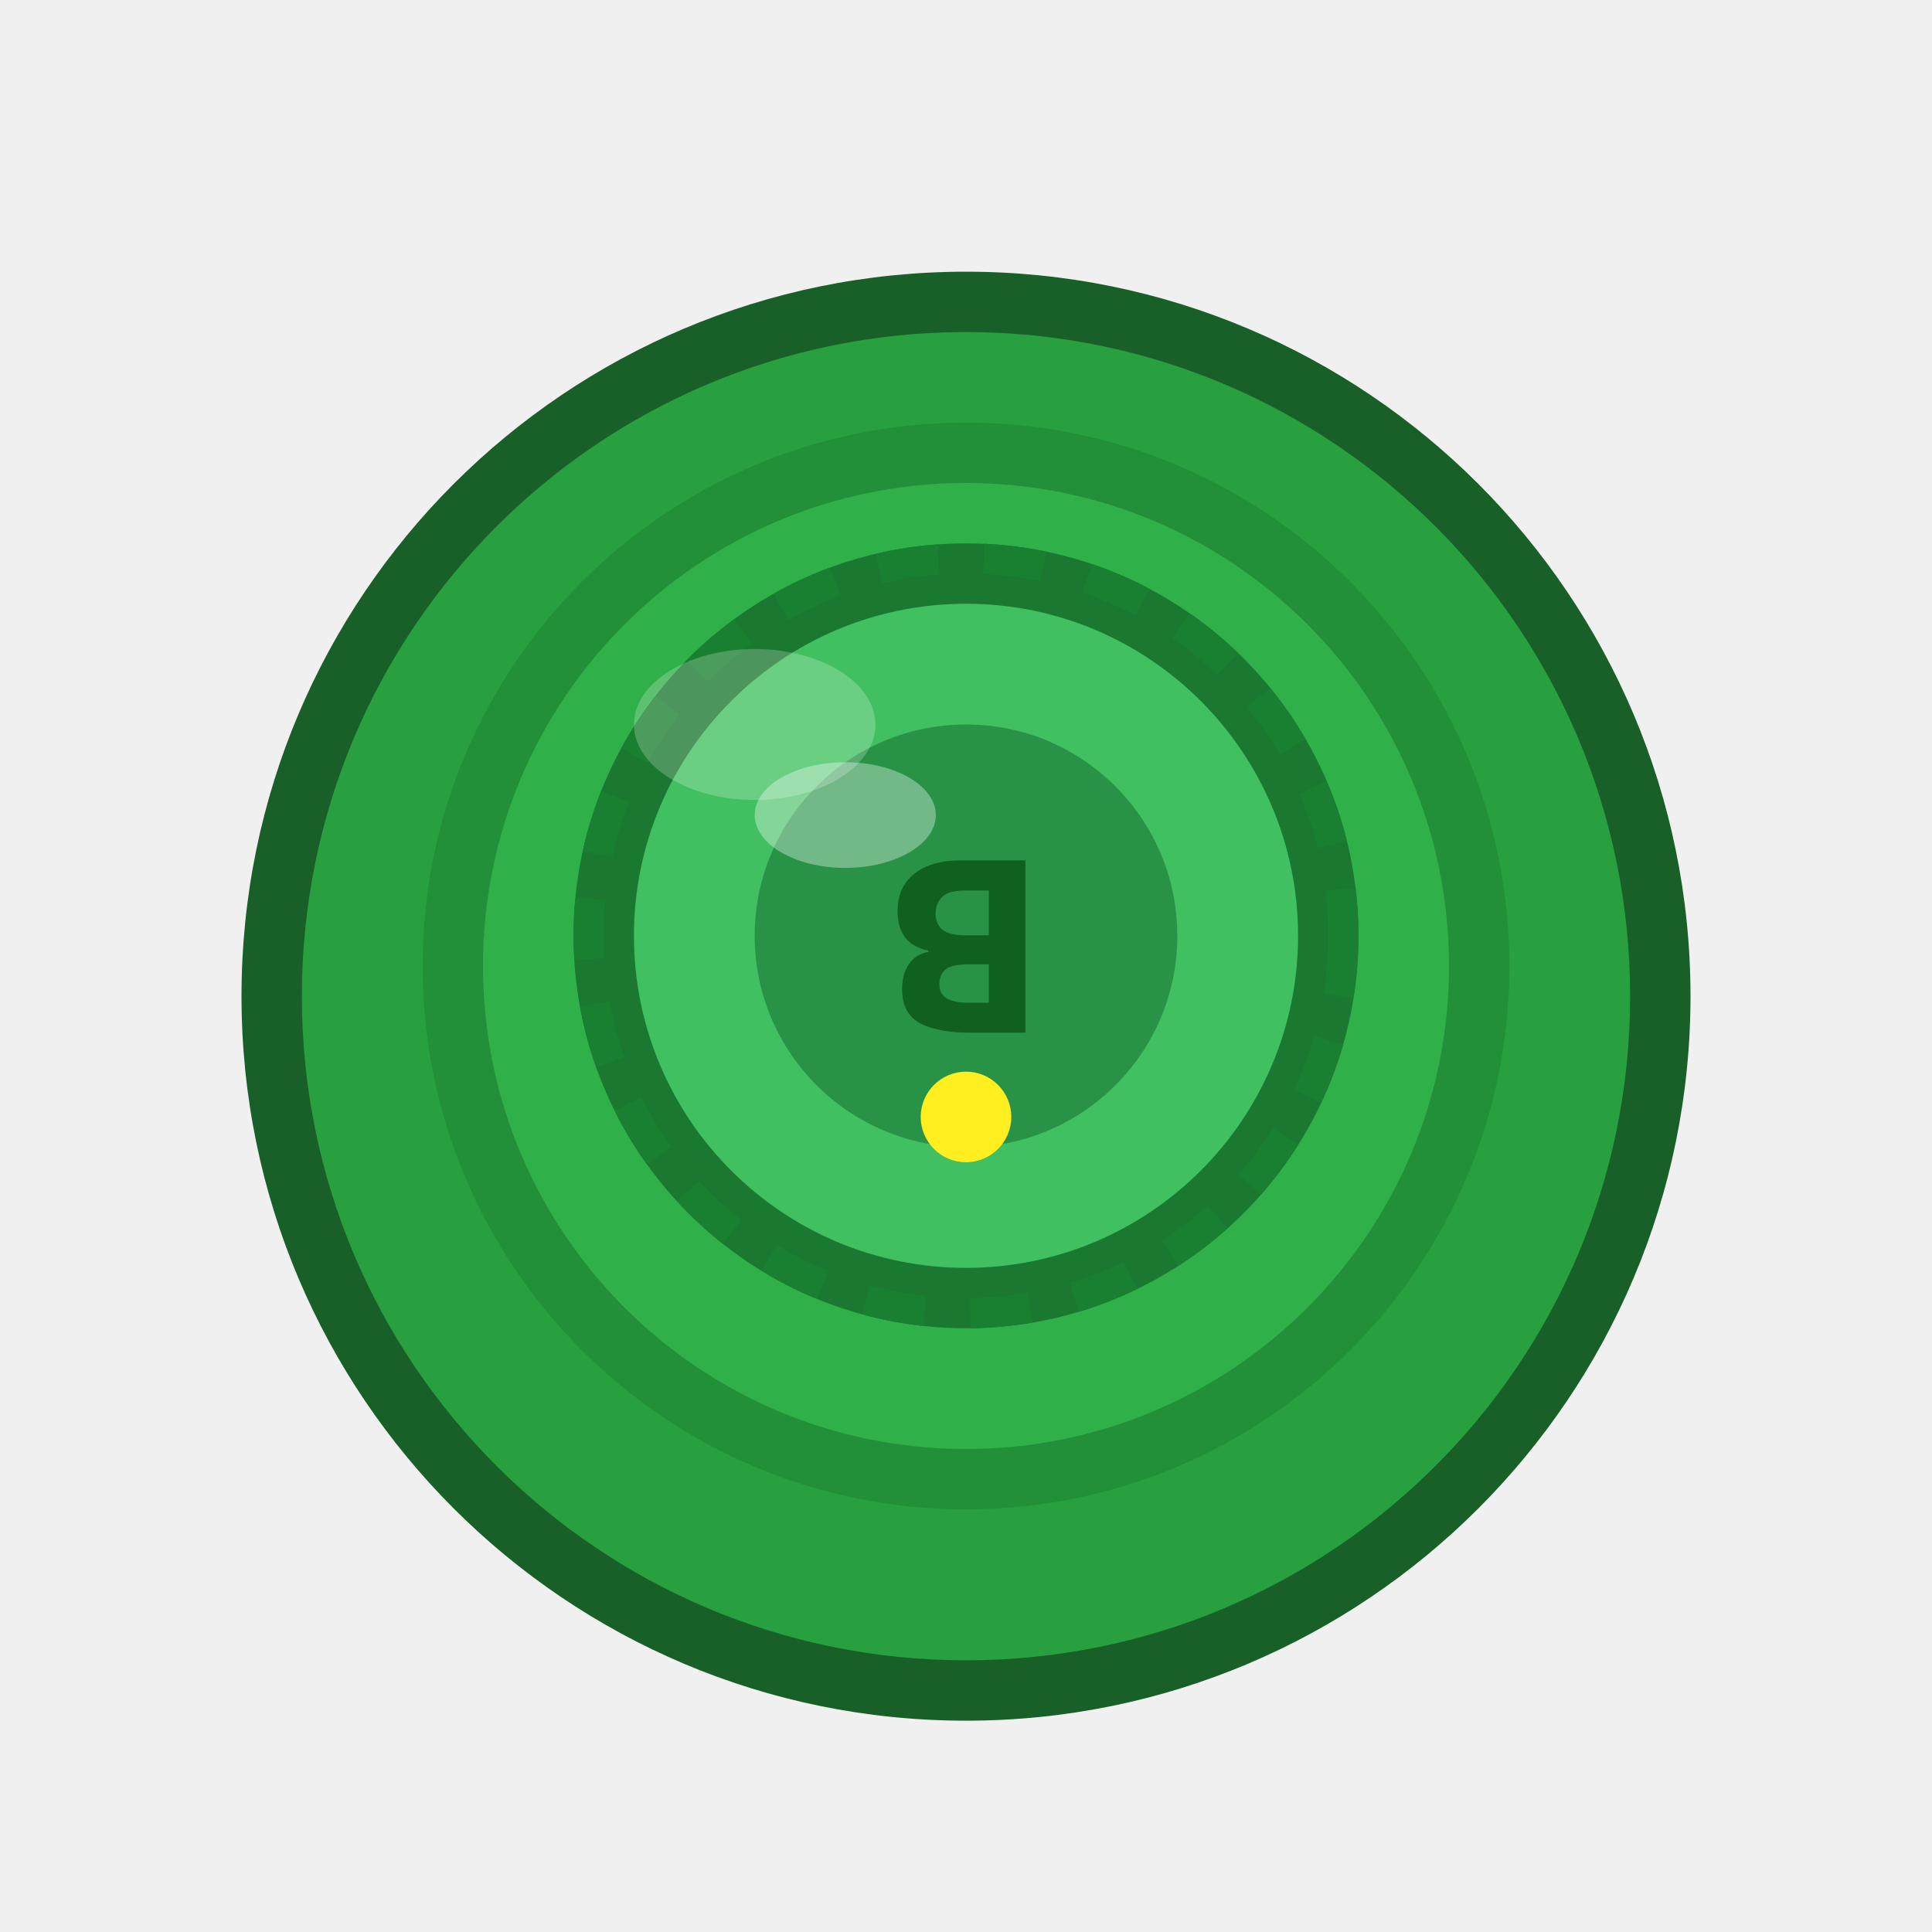
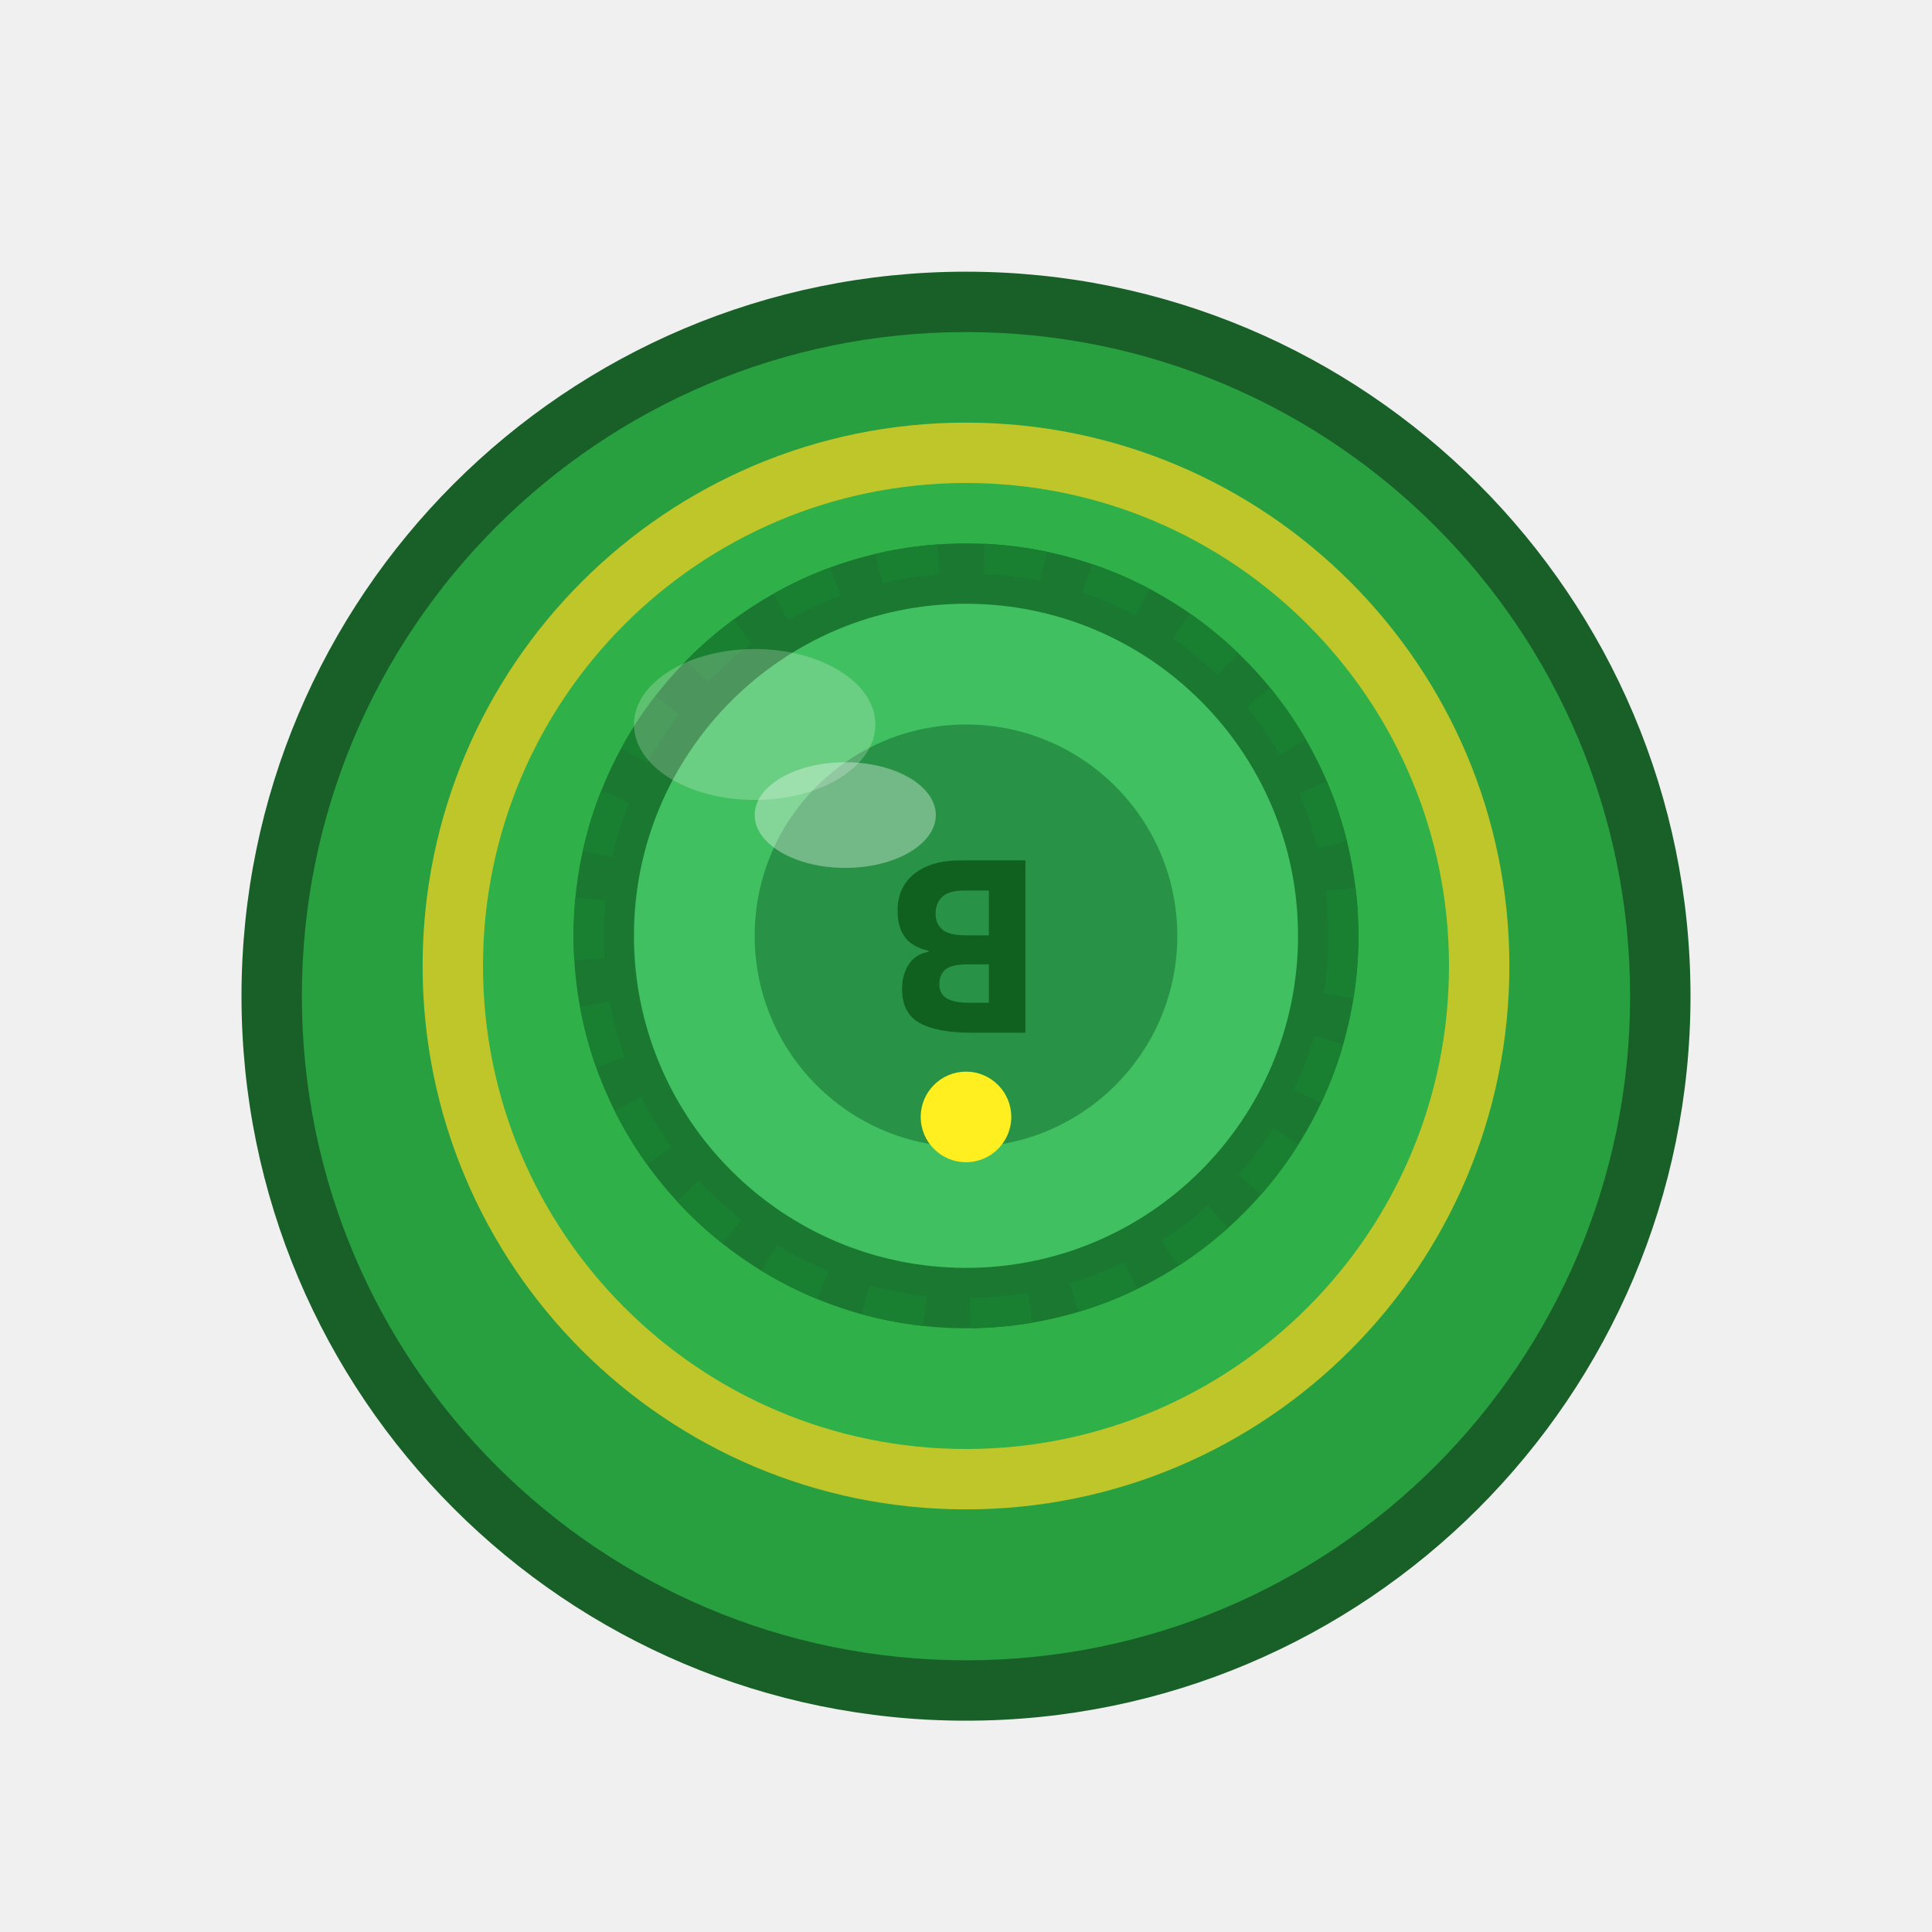
- <svg xmlns="http://www.w3.org/2000/svg" width="128" height="128" viewBox="0 0 128 128">
-   <circle cx="64" cy="66" r="48" fill="#186028" />
-   <circle cx="64" cy="66" r="44" fill="#28A040" />
-   <circle cx="64" cy="64" r="36" fill="#229038" />
-   <circle cx="64" cy="64" r="32" fill="#30B048" />
-   <circle cx="64" cy="62" r="26" fill="#1A7830" />
-   <circle cx="64" cy="62" r="22" fill="#40C060" />
-   <circle cx="64" cy="62" r="25" fill="none" stroke="#188030" stroke-width="2" stroke-dasharray="4,3" />
-   <g transform="rotate(180, 64, 62)">
-     <circle cx="64" cy="62" r="14" fill="#228840" opacity="0.80" />
-     <text x="64" y="67" text-anchor="middle" font-family="Arial Black, sans-serif" font-weight="900" font-size="16" fill="#106020">B</text>
-     <circle cx="64" cy="50" r="3" fill="#FFEE20" />
+ <svg xmlns="http://www.w3.org/2000/svg" width="128" height="128" viewBox="0 0 128 128" version="1.1" id="svg10">
+   <defs id="defs10" />
+   <circle cx="64" cy="66" r="48" fill="#186028" id="circle1" />
+   <circle cx="64" cy="66" r="44" fill="#28A040" id="circle2" />
+   <circle cx="64" cy="64" r="36" fill="#229038" id="circle3" style="fill:#bfc62a;fill-opacity:1" />
+   <circle cx="64" cy="64" r="32" fill="#30B048" id="circle4" />
+   <circle cx="64" cy="62" r="26" fill="#1A7830" id="circle5" />
+   <circle cx="64" cy="62" r="22" fill="#40C060" id="circle6" />
+   <circle cx="64" cy="62" r="25" fill="none" stroke="#188030" stroke-width="2" stroke-dasharray="4,3" id="circle7" />
+   <g transform="rotate(180, 64, 62)" id="g9">
+     <circle cx="64" cy="62" r="14" fill="#228840" opacity="0.80" id="circle8" />
+     <text x="64" y="67" text-anchor="middle" font-family="Arial Black, sans-serif" font-weight="900" font-size="16" fill="#106020" id="text8">B</text>
+     <circle cx="64" cy="50" r="3" fill="#FFEE20" id="circle9" />
  </g>
-   <ellipse cx="50" cy="48" rx="8" ry="5" fill="white" opacity="0.22" />
-   <ellipse cx="56" cy="54" rx="6" ry="3.5" fill="white" opacity="0.35" />
+   <ellipse cx="50" cy="48" rx="8" ry="5" fill="white" opacity="0.22" id="ellipse9" />
+   <ellipse cx="56" cy="54" rx="6" ry="3.5" fill="white" opacity="0.35" id="ellipse10" />
</svg>
